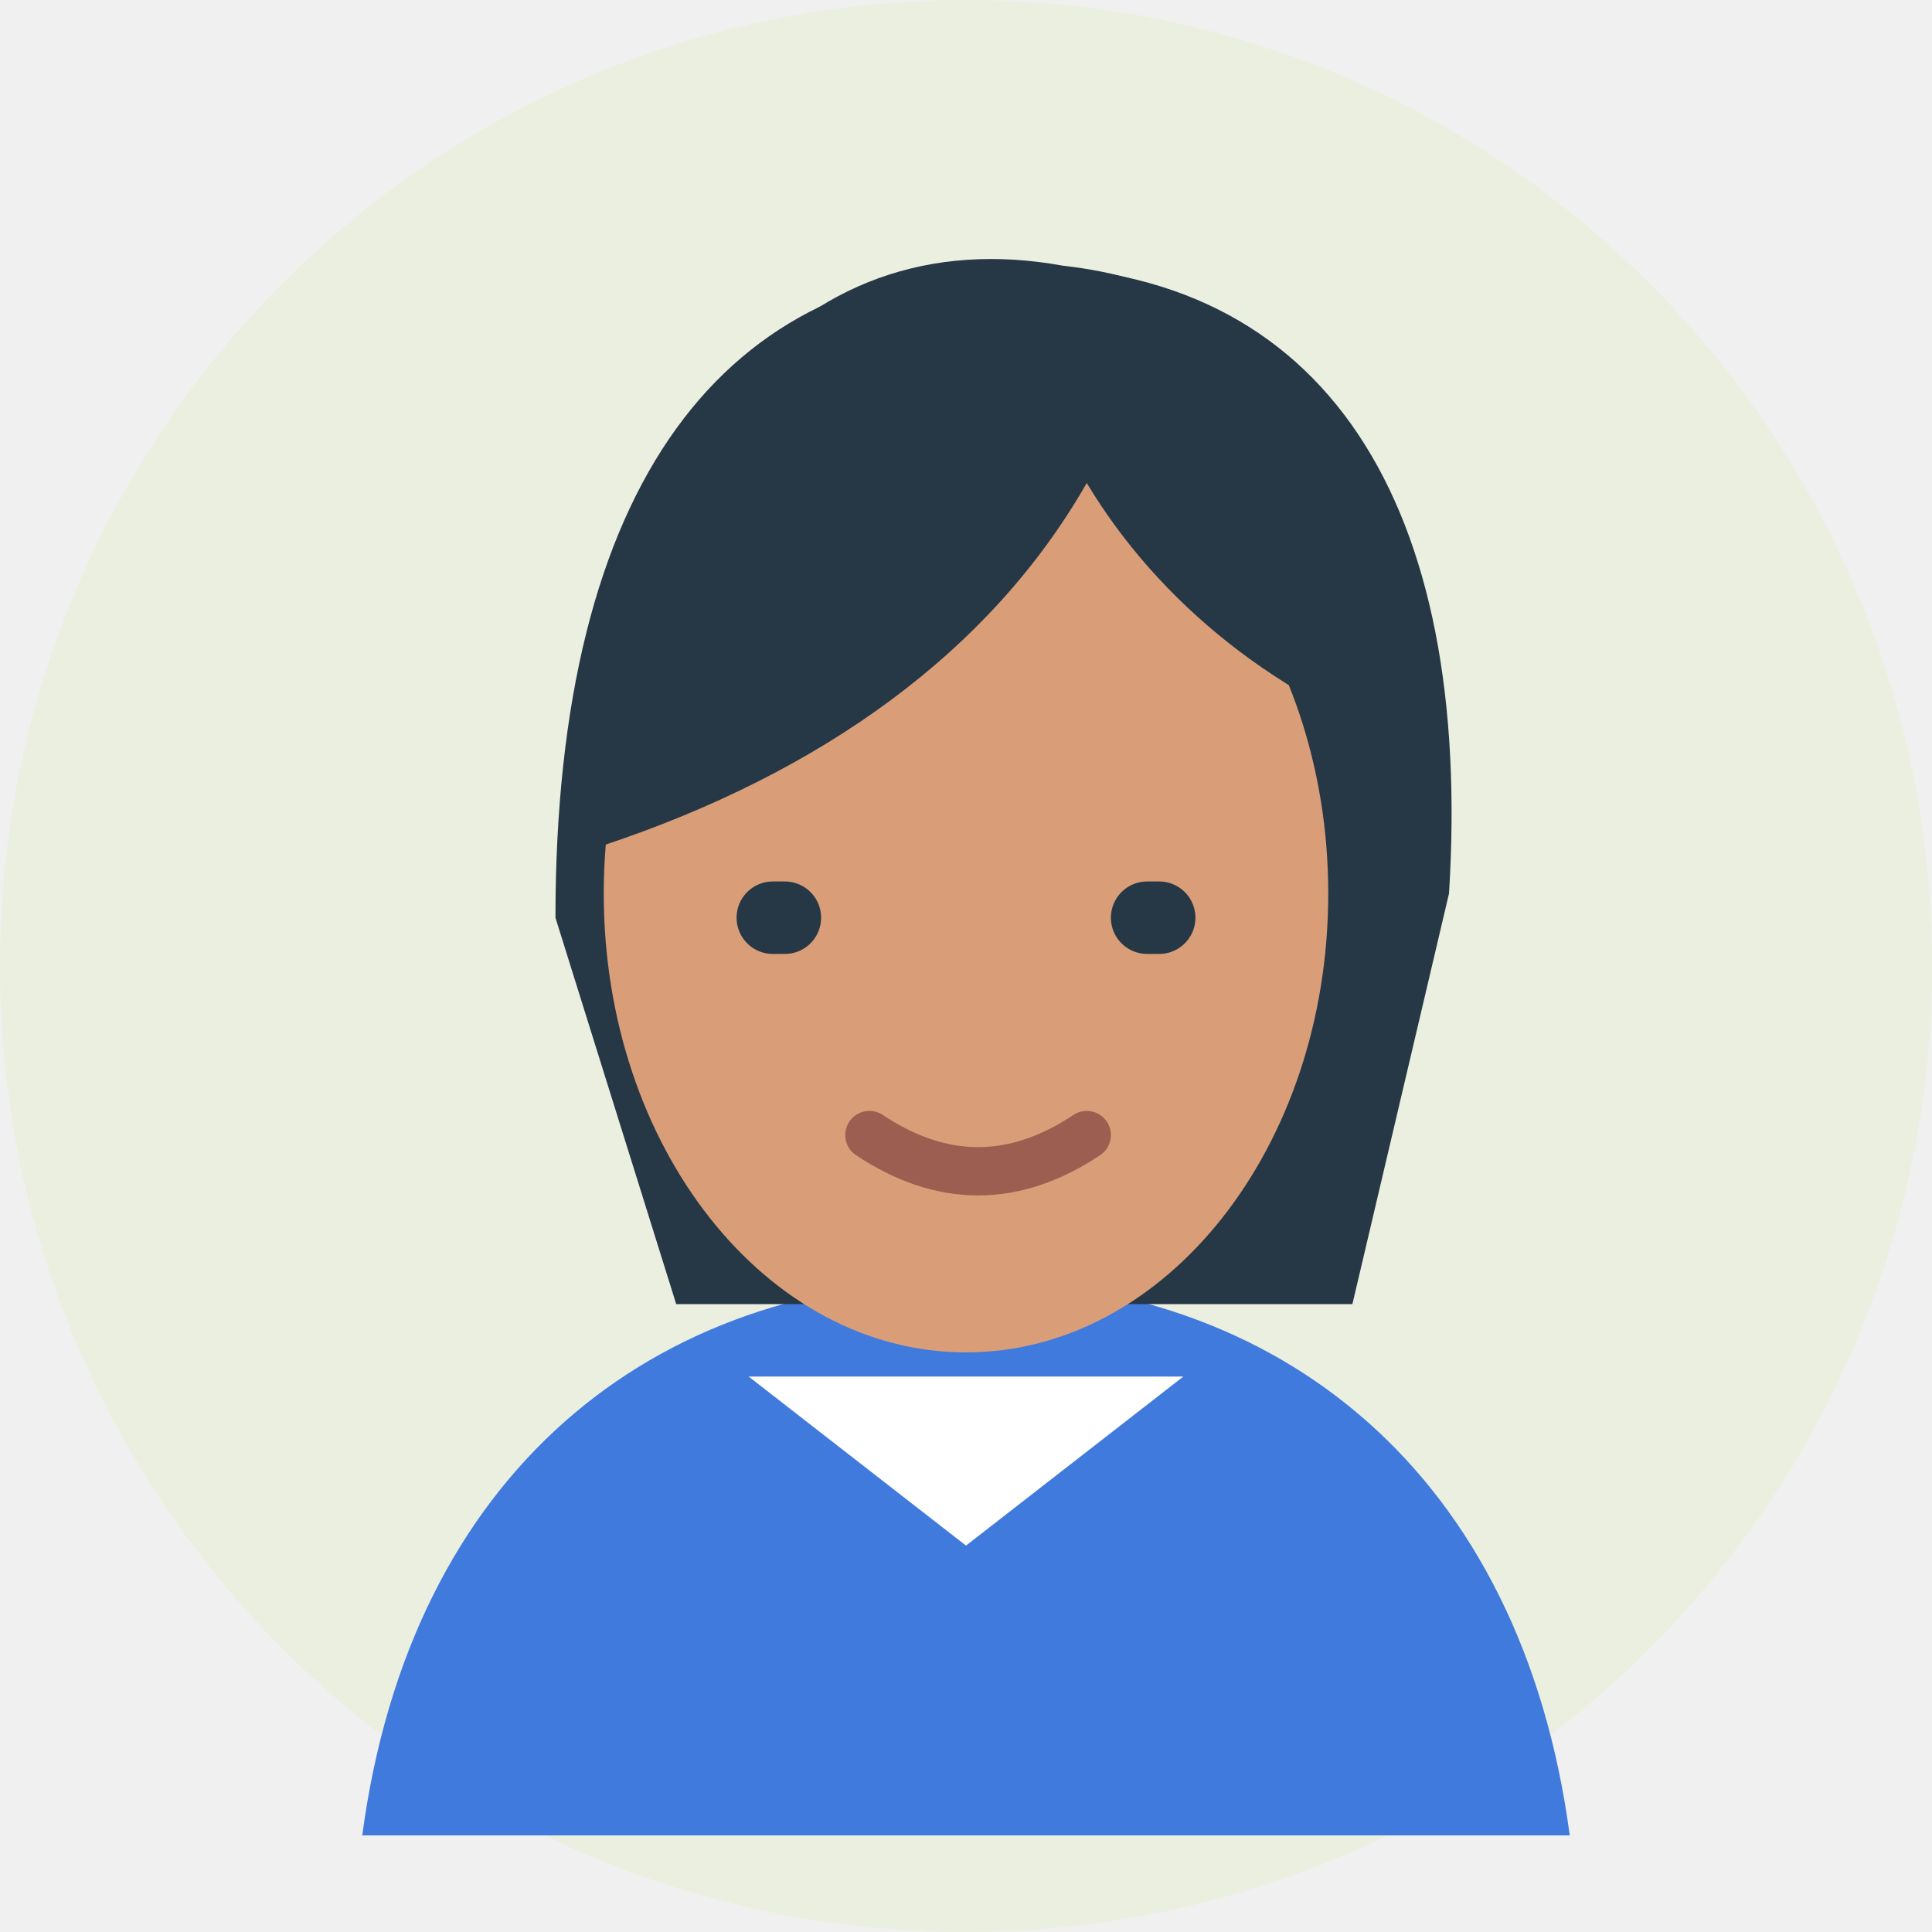
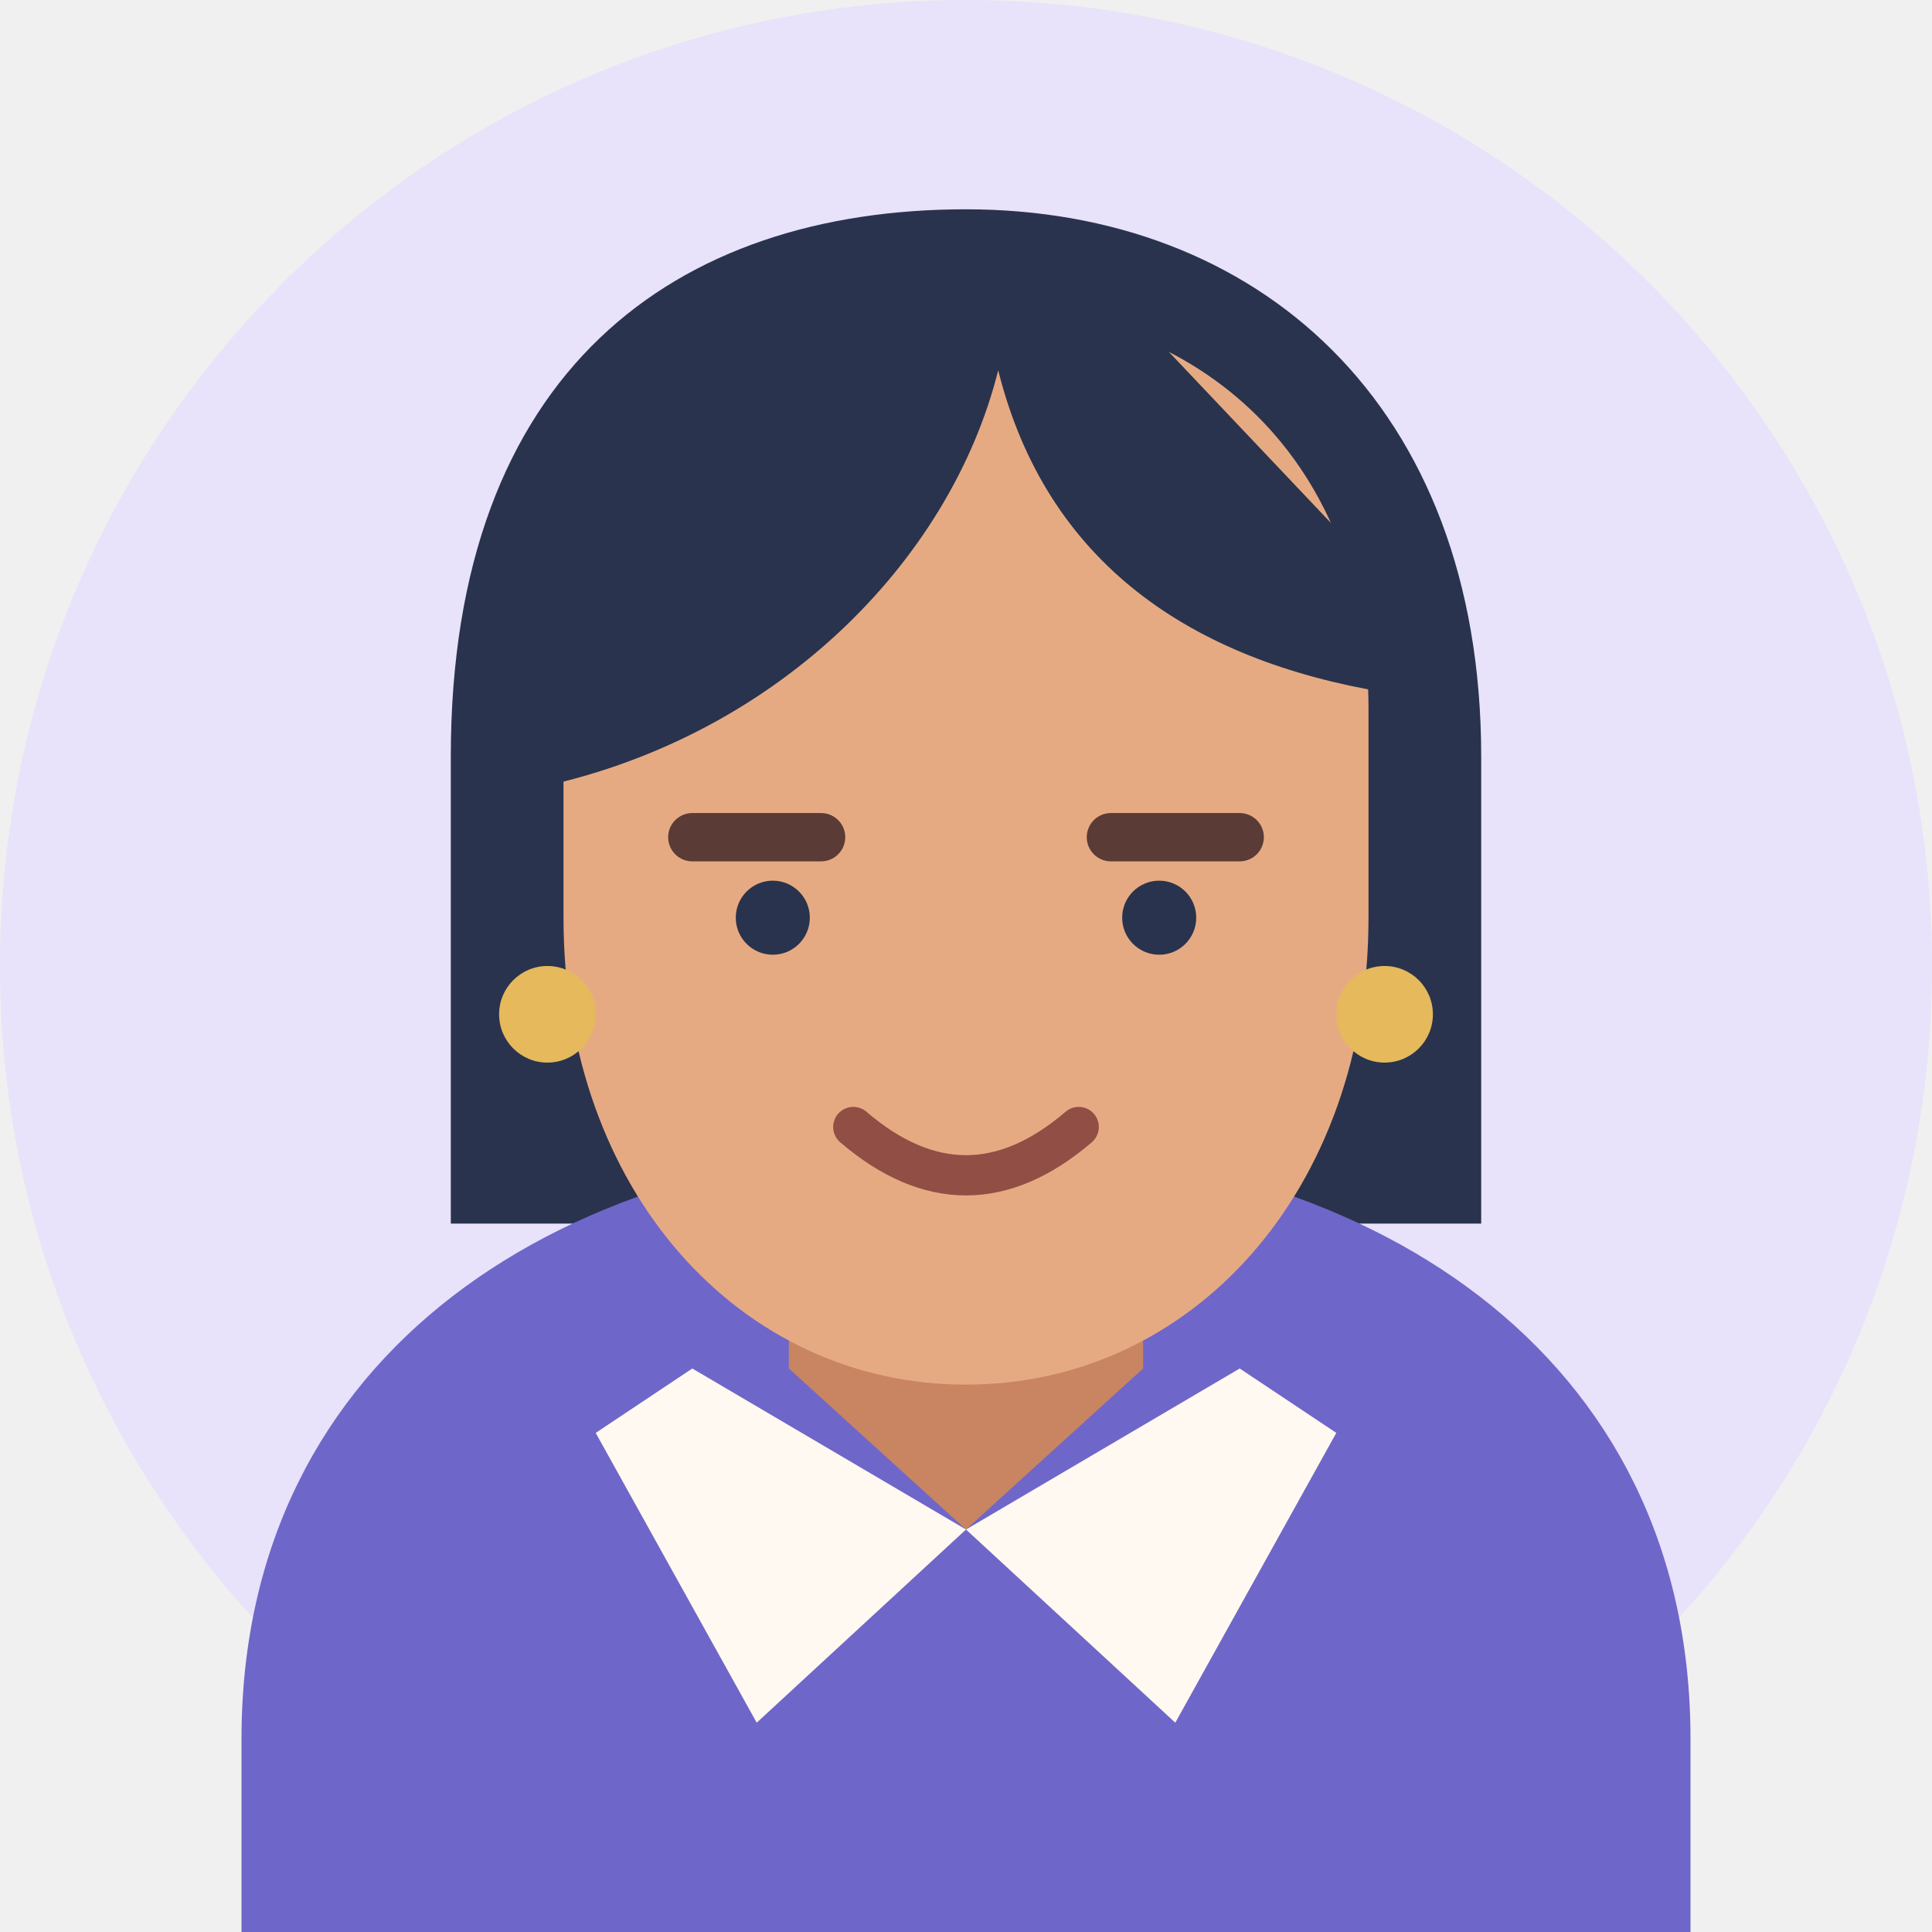
- <svg xmlns="http://www.w3.org/2000/svg" viewBox="0 0 80 80">
-   <rect width="80" height="80" rx="40" fill="#EBEFE0" />
-   <path d="M15 76c2-15 12-23 25-23s23 8 25 23" fill="#407ADD" />
-   <path d="M23 38c0-18 7-27 19-27 13 0 19 10 18 26l-4 17H28z" fill="#263746" />
-   <ellipse cx="40" cy="37" rx="15" ry="19" fill="#D99E78" />
-   <path d="M25 35c0-17 8-26 19-24 9 1 15 8 15 20-6-2-11-6-14-11-4 7-11 12-20 15" fill="#263746" />
-   <path d="M32 38h.5M47.5 38h.5" stroke="#263746" stroke-width="3" stroke-linecap="round" />
-   <path d="M36 47c3 2 6 2 9 0" fill="none" stroke="#9C5E50" stroke-width="2" stroke-linecap="round" />
-   <path d="m31 57 9 7 9-7" fill="#fff" />
+ <svg xmlns="http://www.w3.org/2000/svg" viewBox="0 0 120 120">
+   <circle cx="60" cy="60" r="60" fill="#E8E2FA" />
+   <path d="M28 65V47c0-24 14-34 32-34s32 12 32 34v29H28z" fill="#29334D" />
+   <path d="M15 120v-12c0-24 20-37 45-37s45 13 45 37v12" fill="#6F66C9" />
+   <path d="M49 72v13l11 10 11-10V72" fill="#C98562" />
+   <path d="M35 44c0-16 10-25 25-25s25 10 25 25v13c0 17-11 29-25 29S35 74 35 57z" fill="#E6AA83" />
+   <path d="M33 49c15-3 26-14 29-26 3 12 12 18 24 20v-7L68 17 44 20 31 39z" fill="#29334D" />
+   <path d="M43 52h8m18 0h8" stroke="#5A3B36" stroke-width="3" stroke-linecap="round" />
+   <circle cx="48" cy="57" r="2.3" fill="#29334D" />
+   <circle cx="72" cy="57" r="2.3" fill="#29334D" />
+   <path d="M53 70q7 6 14 0" fill="none" stroke="#914E45" stroke-width="2.5" stroke-linecap="round" />
+   <path d="m43 85 17 10-13 12-10-18m40-4L60 95l13 12 10-18" fill="#FFF9F1" />
+   <circle cx="34" cy="63" r="3" fill="#E5B95C" />
+   <circle cx="86" cy="63" r="3" fill="#E5B95C" />
</svg>
